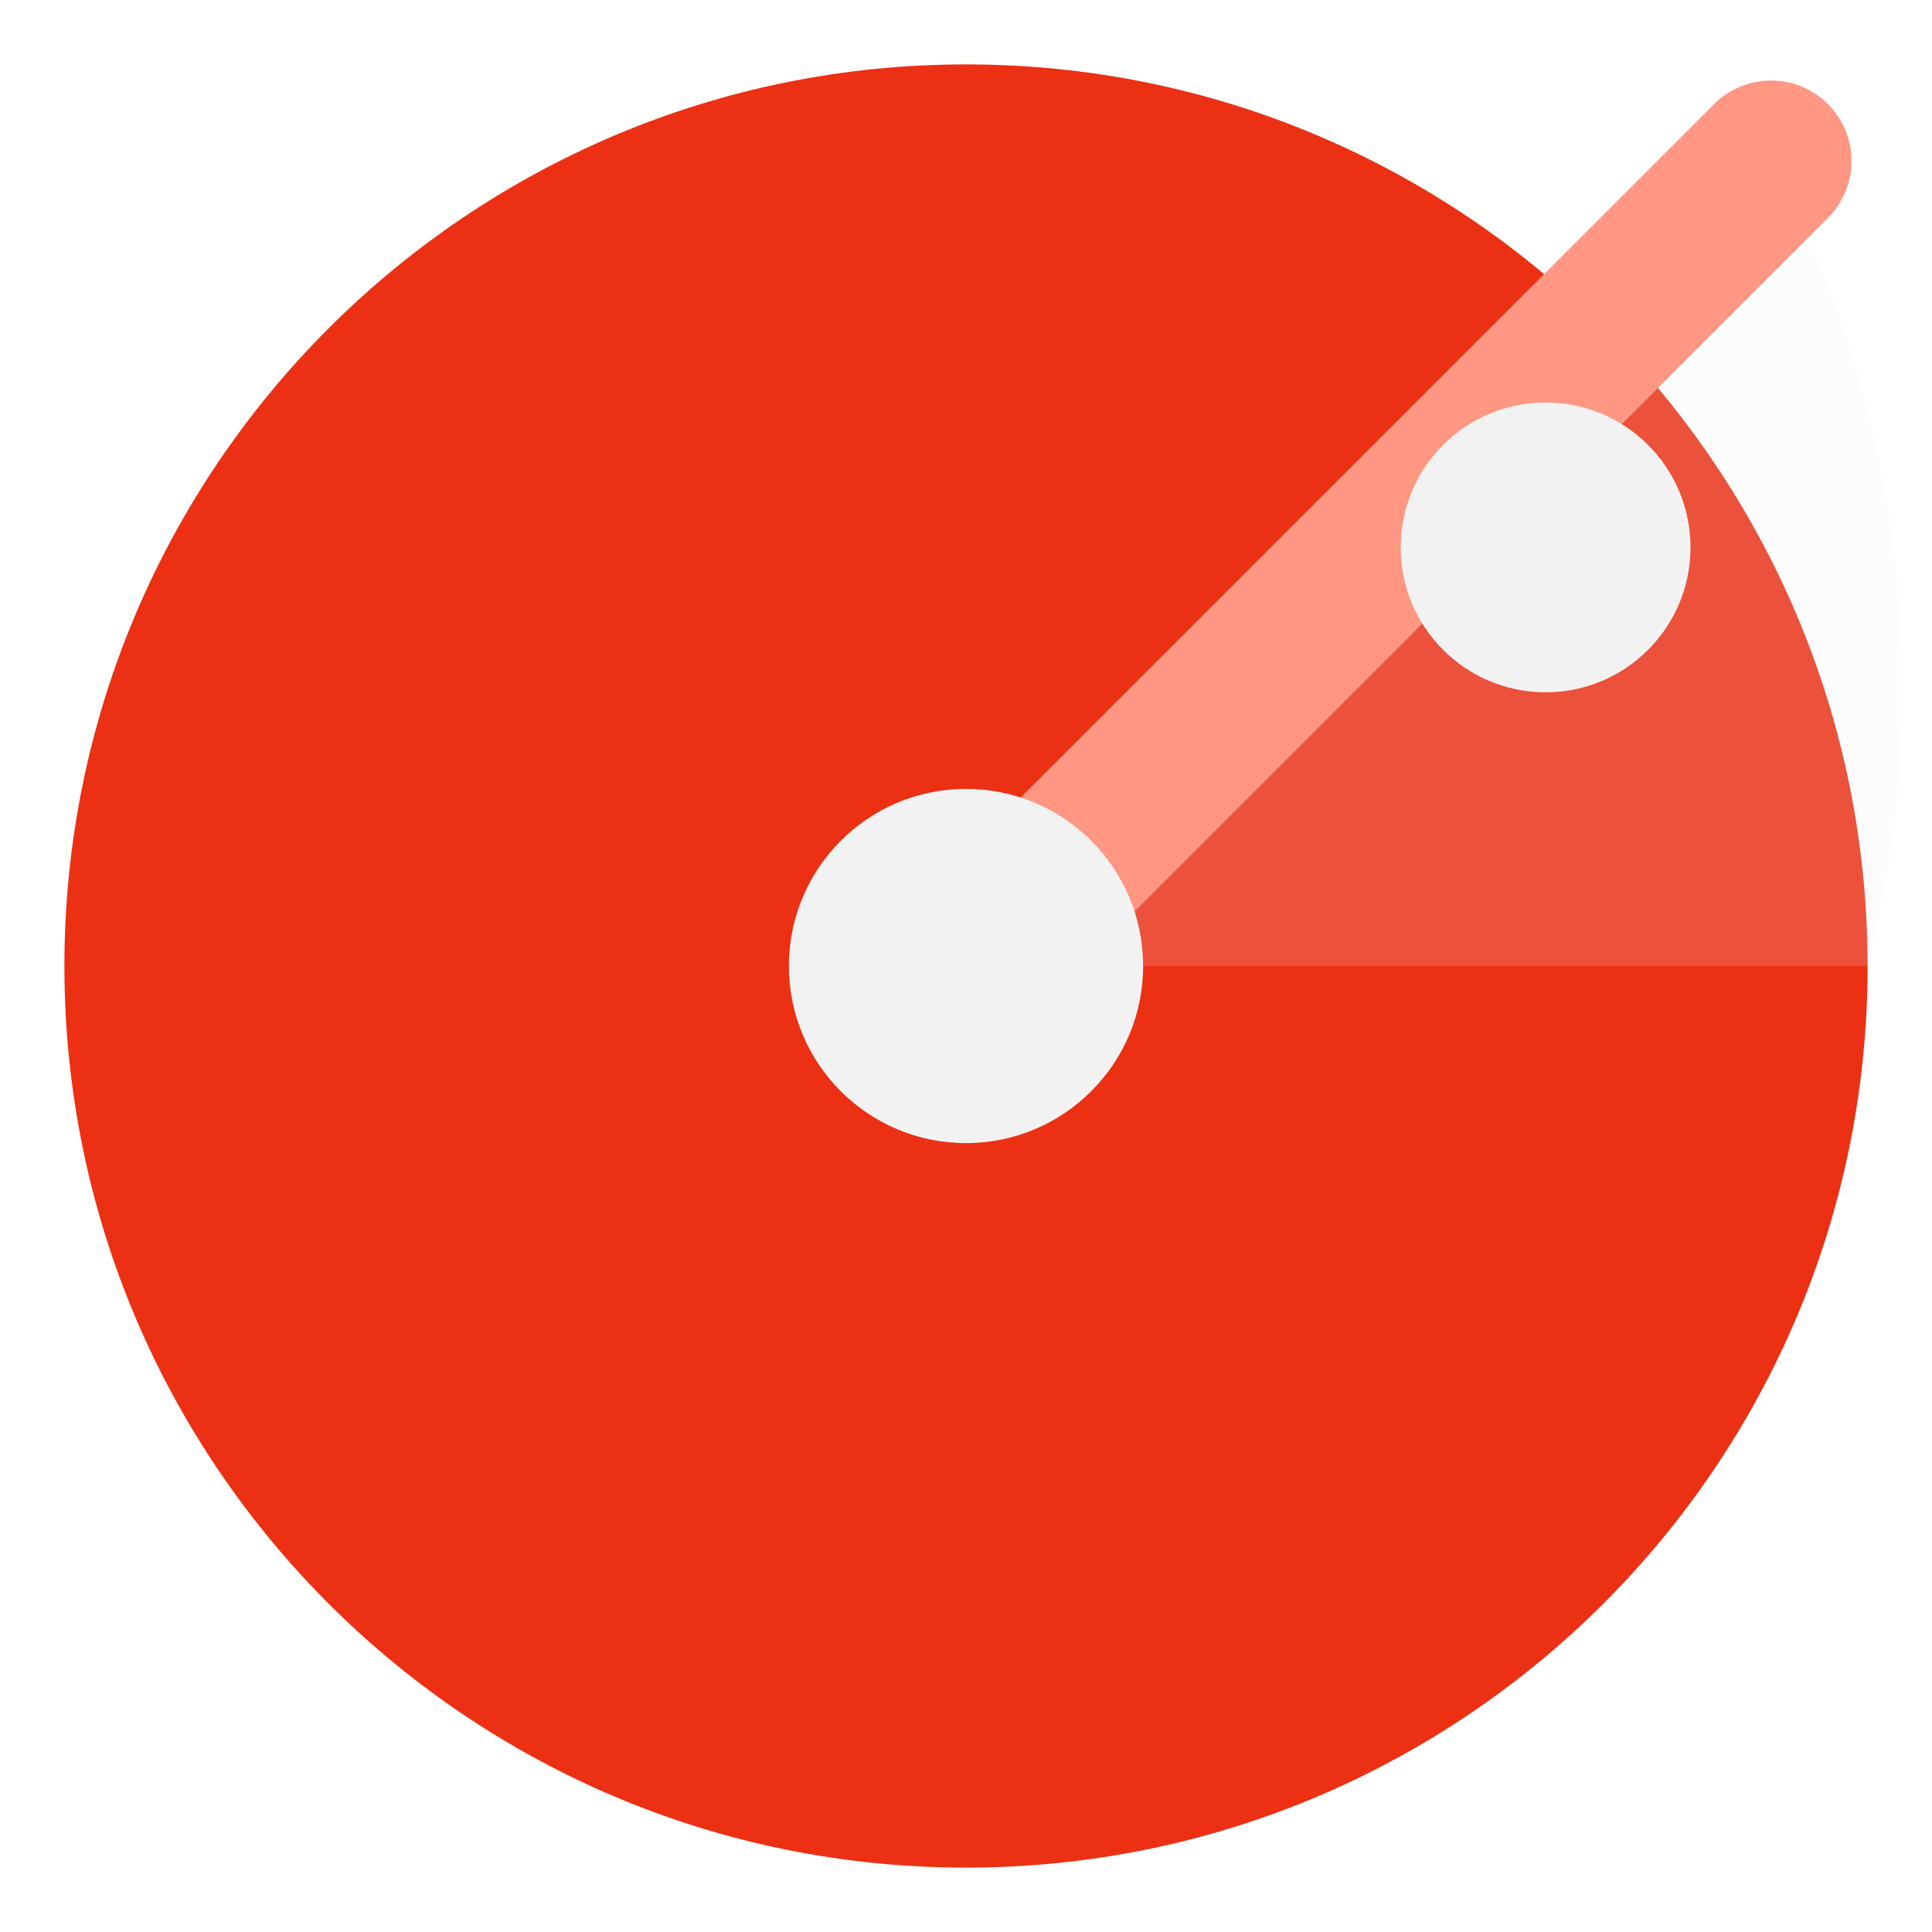
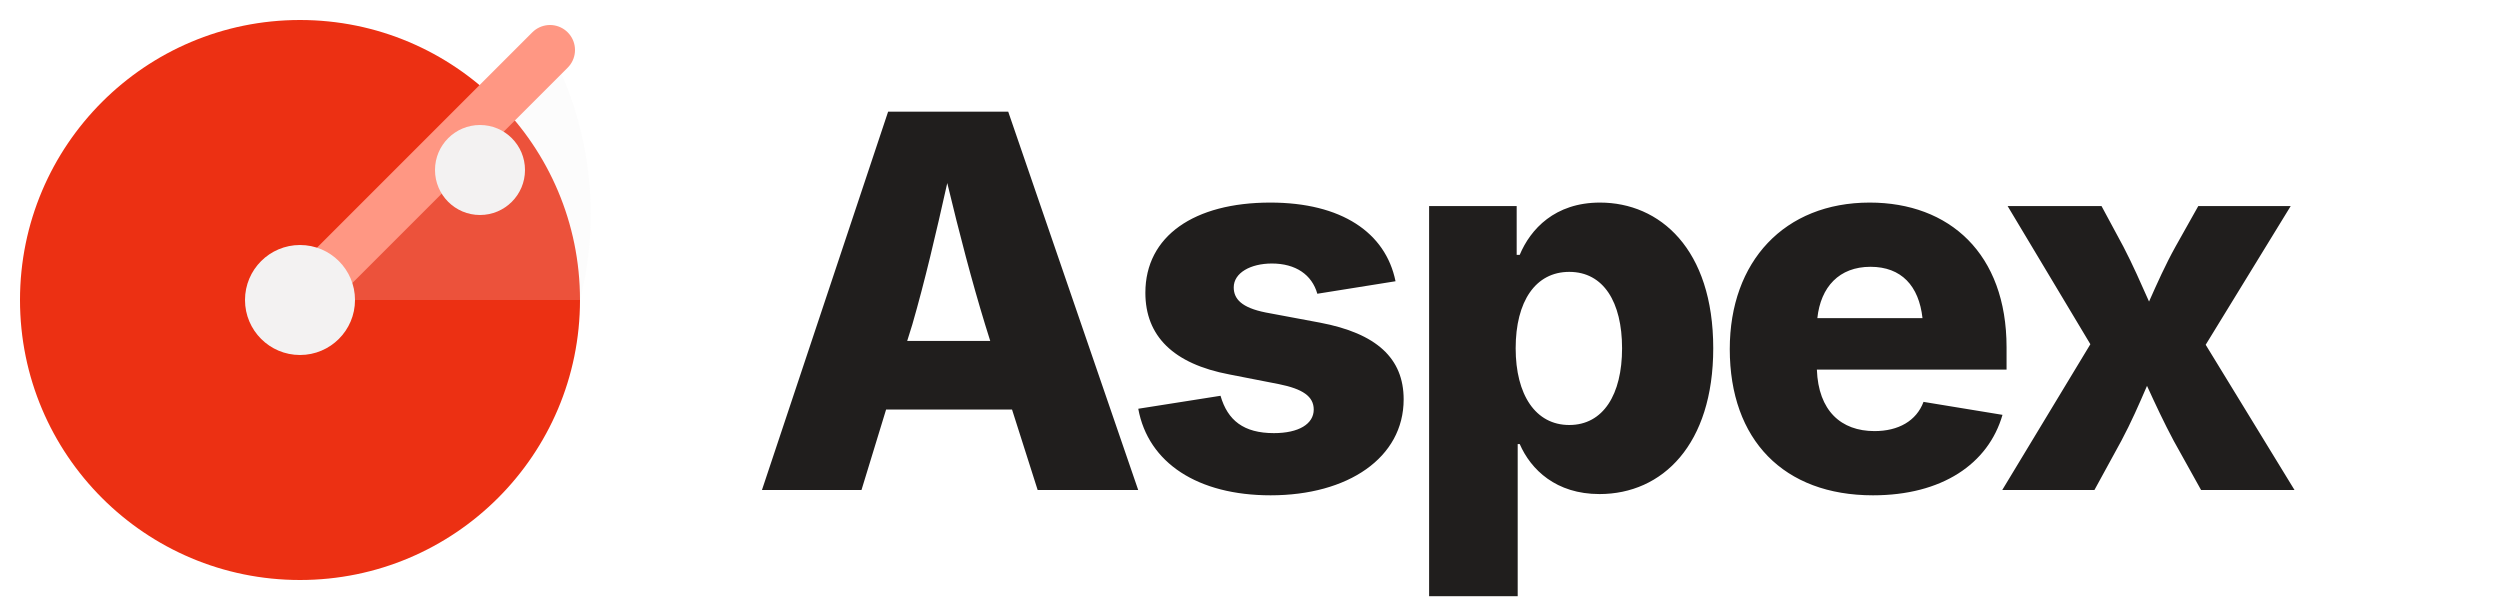
- <svg xmlns="http://www.w3.org/2000/svg" viewBox="0 0 120 120">
+ <svg xmlns="http://www.w3.org/2000/svg" viewBox="0 0 500 120" width="500" height="120">
  <g transform="translate(0,0) scale(1.0)">
    <circle cx="60" cy="60" r="56" fill="#ec3013" />
    <path d="M60,60 L110,10 A70,70 0 0,1 116,60 Z" fill="#f3f2f2" fill-opacity="0.18" />
    <line x1="60" y1="60" x2="110" y2="10" stroke="#ff9783" stroke-width="10" stroke-linecap="round" />
    <circle cx="60" cy="60" r="11" fill="#f3f2f2" />
    <circle cx="96" cy="34" r="9" fill="#f3f2f2" />
  </g>
+   <text x="150" y="98" font-family="Archivo, 'Archivo Variable', Inter, system-ui, -apple-system, sans-serif" font-weight="800" font-size="104" letter-spacing="-4" fill="#201e1d">Aspex</text>
</svg>
